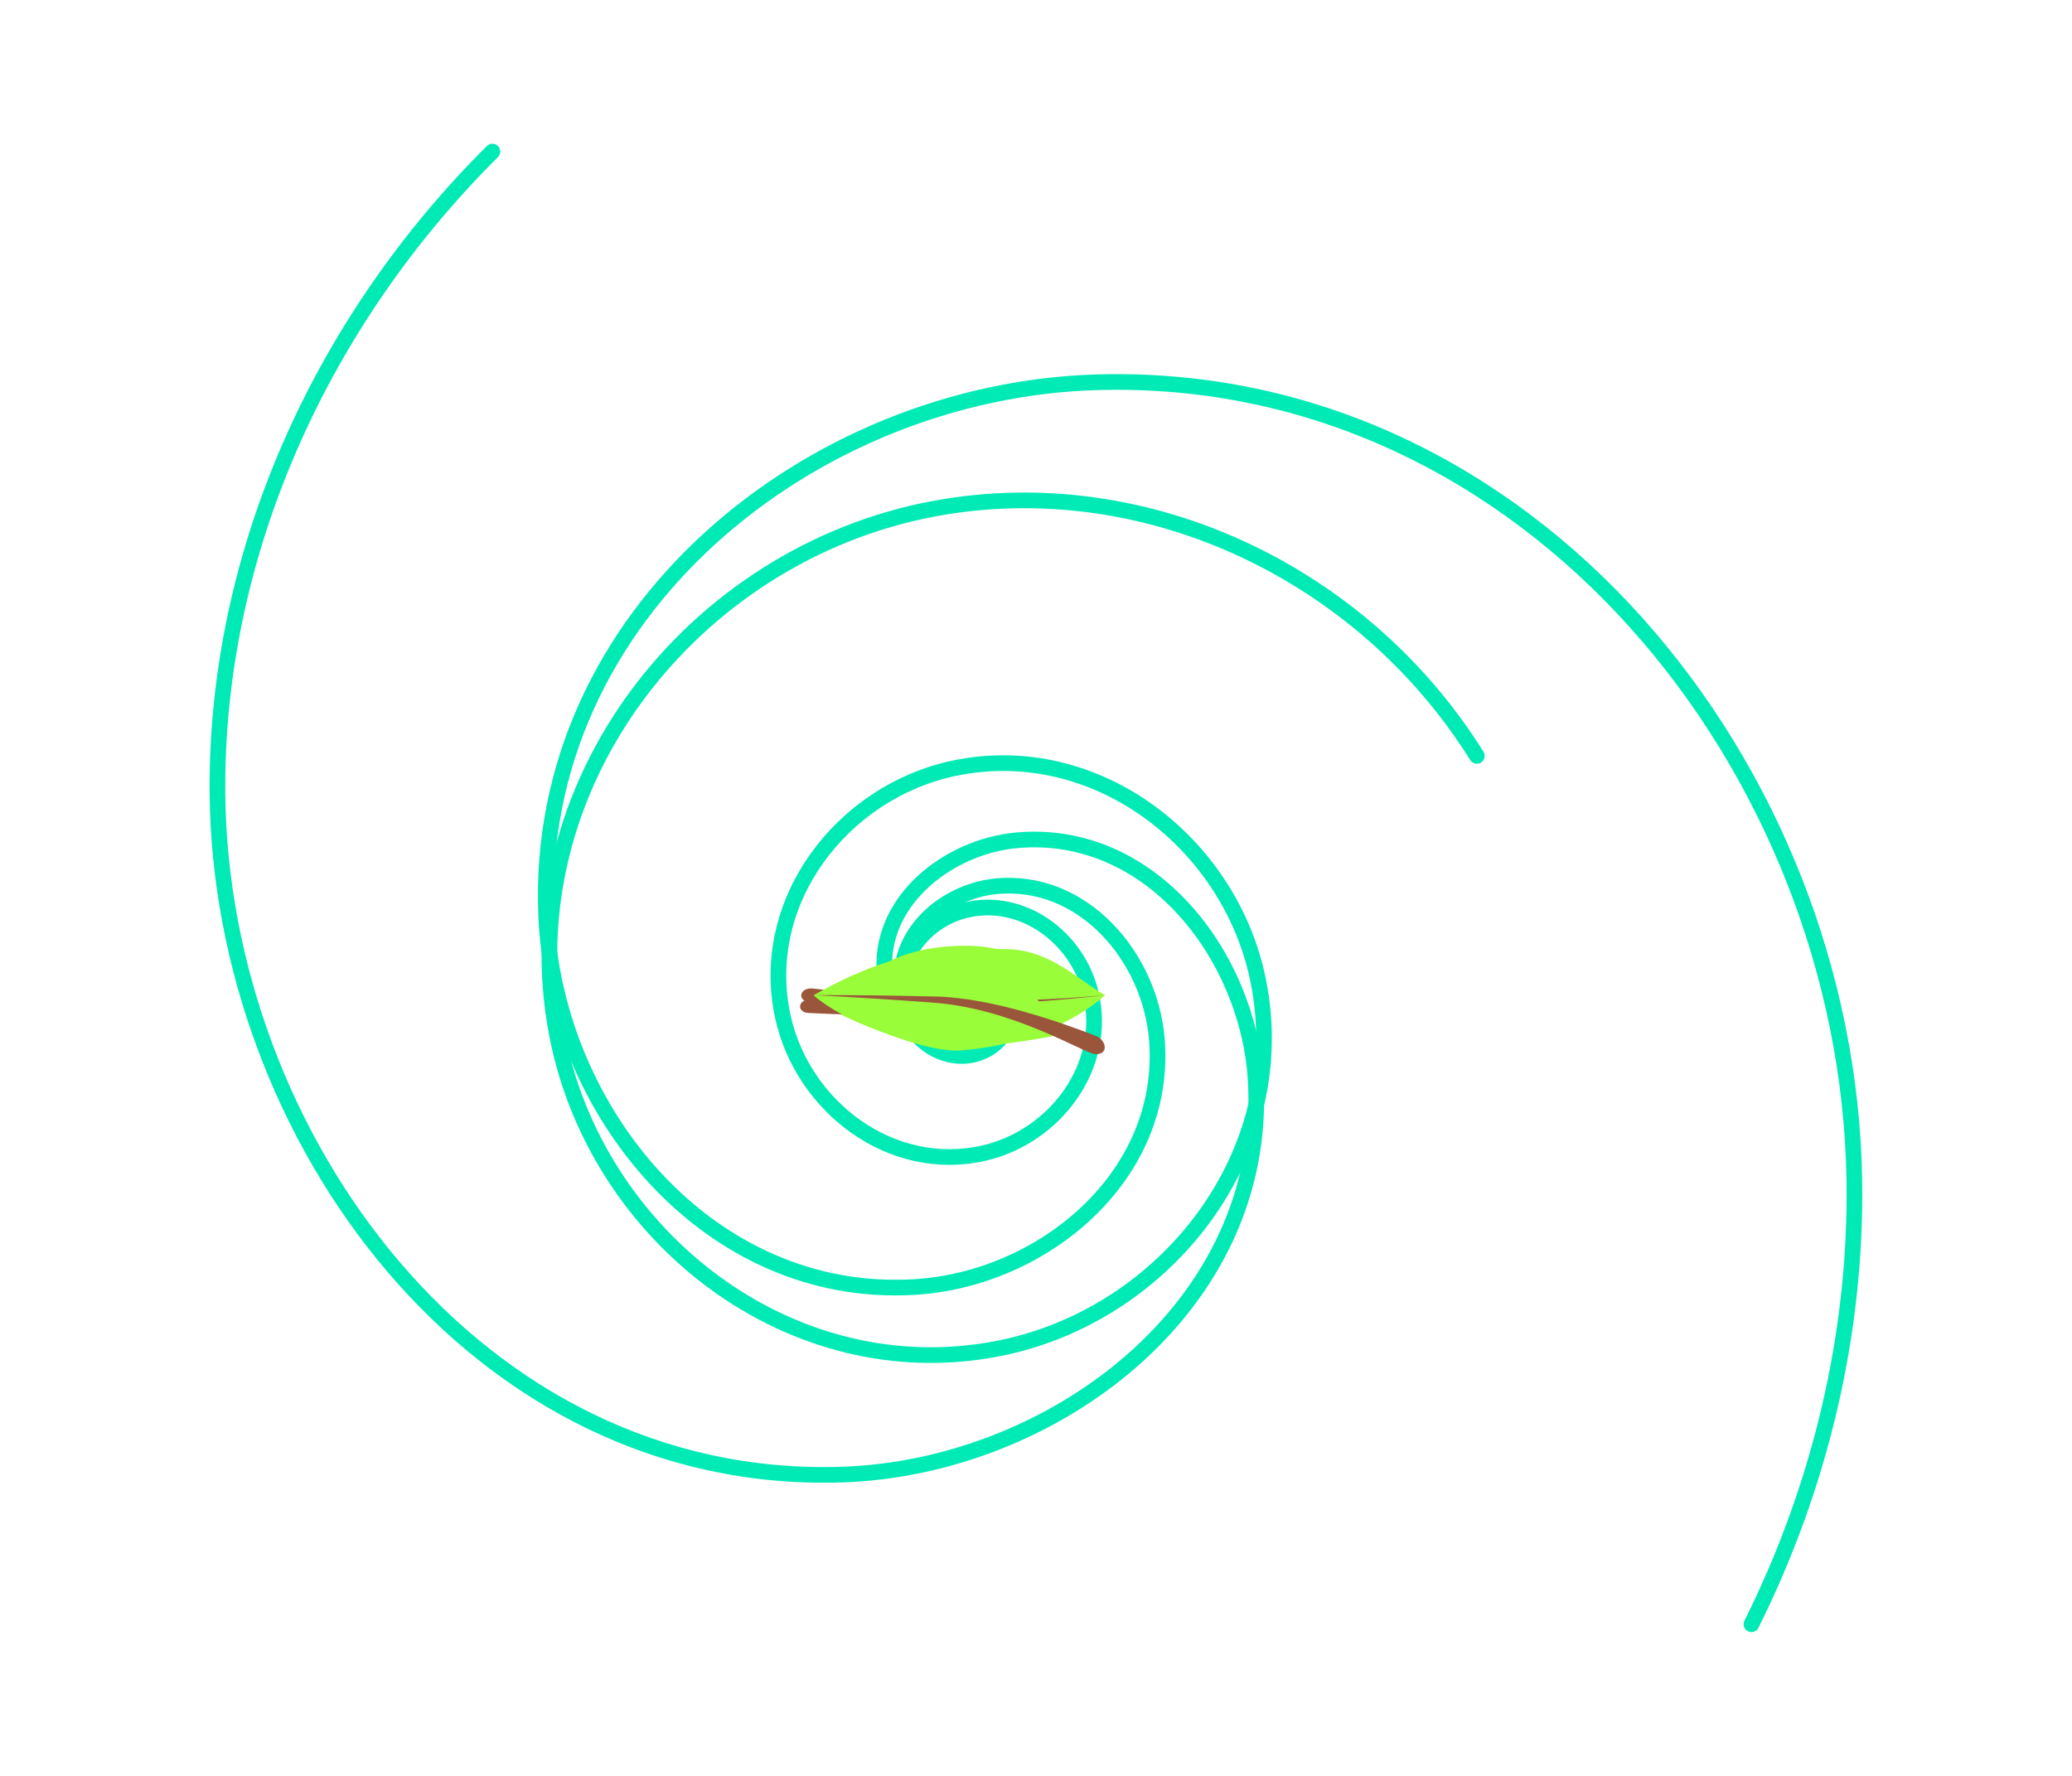
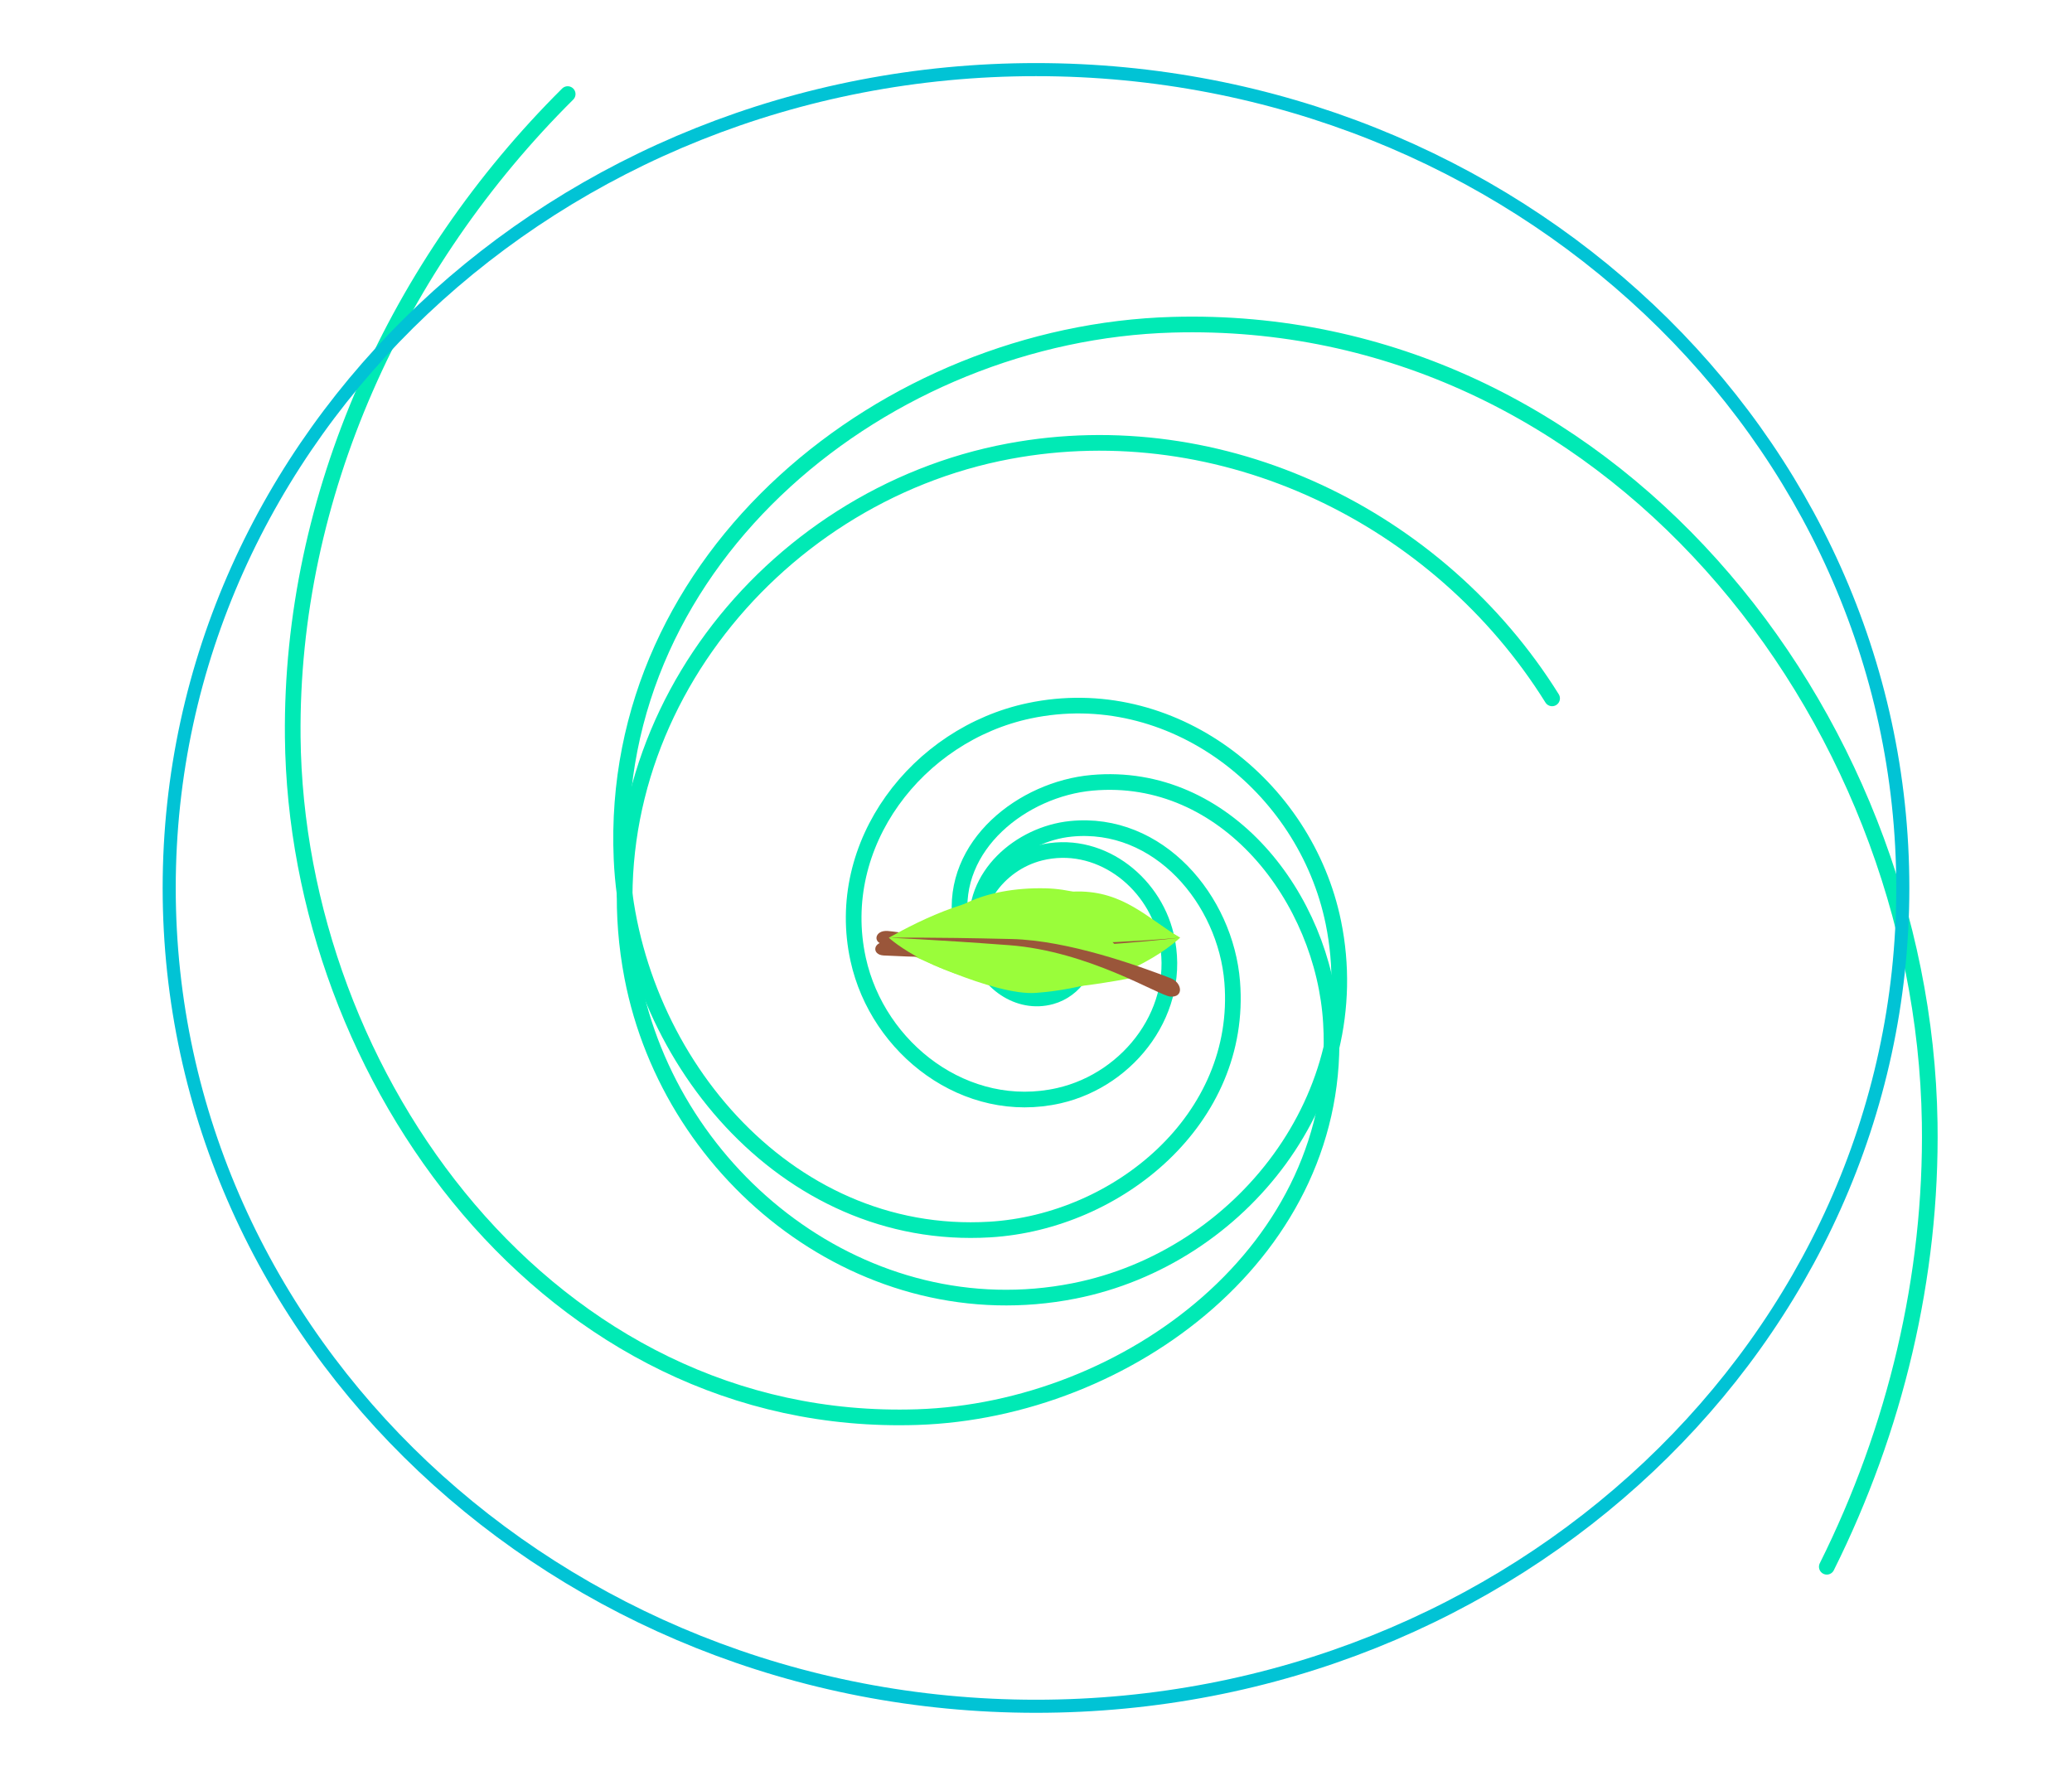
- <svg xmlns="http://www.w3.org/2000/svg" width="35mm" height="30mm" version="1.1" viewBox="0 0 35 30">
-   <g transform="translate(3.5407 2.4289)">
-     <g fill="none" stroke="#00eab5" stroke-linecap="round">
-       <path transform="matrix(.26458 0 0 .26458 -26.874 2.3479)" d="m150.25 45.936c1e-5 9.8e-5 -3.1e-4 2.6e-5 -3.2e-4 2.4e-5 -2e-3 -5.63e-4 -6.3e-4 -0.003 0-0.004 5e-3 -0.007 0.015-0.002 0.019 0.003 0.017 0.018 2e-3 0.045-0.015 0.057-0.046 0.033-0.107-0.003-0.132-0.046-0.057-0.099 0.016-0.216 0.108-0.261 0.185-0.09 0.391 0.044 0.464 0.216 0.134 0.315-0.093 0.653-0.389 0.766-0.502 0.192-1.025-0.17-1.19-0.644-0.264-0.76 0.283-1.534 1.004-1.765 1.102-0.353 2.208 0.442 2.521 1.493 0.46 1.546-0.658 3.078-2.136 3.49-2.108 0.588-4.175-0.939-4.707-2.962-0.738-2.806 1.3-5.535 3.999-6.208 3.66-0.914 7.194 1.75 8.034 5.279 1.116 4.689-2.305 9.191-6.837 10.223-5.916 1.348-11.566-2.978-12.82-8.705-1.611-7.362 3.783-14.363 10.923-15.869 9.051-1.909 17.626 4.735 19.418 13.527 2.243 11.006-5.852 21.401-16.558 23.515-13.255 2.617-25.736-7.148-28.21-20.058-3.032-15.821 8.643-30.681 24.071-33.557 13.585-2.532 27.422 4.178 34.66 15.782" />
-       <path transform="matrix(.26458 0 0 .26458 -26.874 2.3479)" d="m150.25 45.936c-1.4e-4 -6.9e-5 1e-4 -4.21e-4 1.3e-4 -4.56e-4 2e-3 -0.002 6e-3 9.99e-4 7e-3 0.002 0.011 0.014-7e-3 0.033-0.018 0.039-0.062 0.035-0.13-0.034-0.152-0.086-0.084-0.203 0.124-0.394 0.299-0.448 0.538-0.167 0.999 0.365 1.109 0.836 0.288 1.234-0.907 2.225-2.006 2.417-2.545 0.445-4.495-1.996-4.789-4.29-0.619-4.833 3.997-8.411 8.398-8.808 8.597-0.776 14.795 7.43 15.26 15.325 0.854 14.5-13.004 24.739-26.417 25.174-23.401 0.759-39.652-21.656-39.867-43.435-0.153-15.419 6.696-30.254 17.553-41.038" />
-       <path transform="matrix(.26458 0 0 .26458 -27.444 -.057613)" d="m152.4 55.028c5e-5 2.6e-5 -3e-5 1.5e-4 -4e-5 1.68e-4 -5.1e-4 6.5e-4 -2e-3 -1.81e-4 -2e-3 -5.74e-4 -3e-3 -0.004 1e-3 -0.009 4e-3 -0.011 0.016-0.01 0.034 0.007 0.041 0.02 0.024 0.05-0.025 0.101-0.069 0.118-0.131 0.049-0.254-0.074-0.288-0.19-0.09-0.298 0.186-0.561 0.453-0.625 0.612-0.149 1.127 0.412 1.236 0.966 0.228 1.16-0.829 2.103-1.889 2.271-2.062 0.327-3.693-1.548-3.936-3.447-0.444-3.477 2.721-6.173 5.944-6.5 5.614-0.57 9.896 4.547 10.31 9.781 0.692 8.737-7.288 15.311-15.475 15.802-13.175 0.79-22.977-11.274-23.513-23.672-0.835-19.332 16.913-33.578 35.174-34.097 27.694-0.788 47.94 24.707 48.343 50.956 0.151 9.807-2.197 19.578-6.569 28.344" />
+ <svg xmlns="http://www.w3.org/2000/svg" width="35mm" height="30mm" version="1.1" viewBox="0 0 35 30" id="svg840">
+   <defs id="defs844" />
+   <g id="g13528" transform="translate(4.811729,1.457324)">
+     <path style="fill:none;fill-rule:evenodd;stroke:#00eab5;stroke-width:1;stroke-linecap:round;stroke-miterlimit:4;stroke-dasharray:none;stroke-opacity:1" id="path1078" d="m 150.25,45.936 c 10e-6,9.8e-5 -3.1e-4,2.6e-5 -3.2e-4,2.4e-5 -0.002,-5.63e-4 -6.3e-4,-0.003 0,-0.004 0.005,-0.007 0.015,-0.002 0.019,0.003 0.017,0.018 0.002,0.045 -0.015,0.057 -0.046,0.033 -0.107,-0.003 -0.132,-0.046 -0.057,-0.099 0.016,-0.216 0.108,-0.261 0.185,-0.09 0.391,0.044 0.464,0.216 0.134,0.315 -0.093,0.653 -0.389,0.766 -0.502,0.192 -1.025,-0.17 -1.19,-0.644 -0.264,-0.76 0.283,-1.534 1.004,-1.765 1.102,-0.353 2.208,0.442 2.521,1.493 0.46,1.546 -0.658,3.078 -2.136,3.49 -2.108,0.588 -4.175,-0.939 -4.707,-2.962 -0.738,-2.806 1.3,-5.535 3.999,-6.208 3.66,-0.914 7.194,1.75 8.033,5.279 1.116,4.689 -2.305,9.191 -6.837,10.223 -5.916,1.348 -11.566,-2.978 -12.82,-8.705 -1.611,-7.362 3.783,-14.363 10.923,-15.869 9.051,-1.909 17.626,4.735 19.418,13.527 2.243,11.006 -5.852,21.401 -16.558,23.515 -13.255,2.617 -25.736,-7.148 -28.21,-20.058 -3.032,-15.821 8.643,-30.681 24.071,-33.557 13.585,-2.532 27.422,4.179 34.66,15.782" transform="matrix(0.2645833,0,0,0.2645833,-26.87391,2.347862)" />
+     <path style="fill:none;fill-rule:evenodd;stroke:#00eab5;stroke-linecap:round;stroke-opacity:1" id="path1168" d="m 150.25,45.936 c -1.4e-4,-6.9e-5 10e-5,-4.21e-4 1.3e-4,-4.56e-4 0.002,-0.002 0.006,9.99e-4 0.007,0.002 0.011,0.014 -0.007,0.033 -0.018,0.039 -0.062,0.035 -0.13,-0.034 -0.152,-0.086 -0.084,-0.203 0.124,-0.394 0.299,-0.448 0.538,-0.167 0.999,0.365 1.109,0.836 0.288,1.235 -0.907,2.226 -2.006,2.418 -2.545,0.445 -4.495,-1.996 -4.789,-4.29 -0.619,-4.833 3.997,-8.411 8.398,-8.808 8.597,-0.776 14.795,7.43 15.26,15.325 0.854,14.5 -13.004,24.739 -26.417,25.174 -23.401,0.759 -39.652,-21.656 -39.867,-43.435 -0.153,-15.419 6.696,-30.254 17.553,-41.038" transform="matrix(0.2645833,0,0,0.2645833,-26.87391,2.347862)" />
+     <path style="fill:none;fill-rule:evenodd;stroke:#00eab5;stroke-linecap:round;stroke-opacity:1" id="path1609" d="m 152.403,55.028 c 5e-5,2.6e-5 -3e-5,1.5e-4 -4e-5,1.68e-4 -5.1e-4,6.5e-4 -0.002,-1.81e-4 -0.002,-5.74e-4 -0.003,-0.004 0.001,-0.009 0.004,-0.011 0.016,-0.01 0.034,0.007 0.041,0.02 0.024,0.05 -0.025,0.101 -0.069,0.118 -0.131,0.049 -0.254,-0.074 -0.288,-0.19 -0.09,-0.298 0.186,-0.561 0.453,-0.625 0.612,-0.149 1.127,0.412 1.236,0.966 0.228,1.16 -0.829,2.103 -1.889,2.271 -2.062,0.327 -3.693,-1.548 -3.936,-3.447 -0.444,-3.477 2.721,-6.173 5.944,-6.5 5.614,-0.57 9.896,4.547 10.31,9.781 0.692,8.737 -7.288,15.311 -15.475,15.802 -13.175,0.79 -22.977,-11.274 -23.513,-23.672 -0.835,-19.332 16.913,-33.578 35.174,-34.097 27.694,-0.788 47.94,24.707 48.343,50.956 0.151,9.807 -2.197,19.578 -6.569,28.344" transform="matrix(0.2645833,0,0,0.2645833,-27.44363,-0.05761287)" />
+     <g id="g13454" transform="translate(-34.84096,-3.016515)">
+       <path d="m 45.293,17.628 c 0,0 1.516,0.757 2.234,0.704 1.621,-0.12 2.435,-0.932 2.435,-0.932 -0.544,-0.328 -0.956,-0.786 -1.732,-0.781 -0.784,0.005 -1.26,0.489 -1.956,0.786 -0.319,0.136 -0.981,0.224 -0.981,0.224 z" id="path832" style="fill:#9afd3a;stroke-width:0.347" />
+       <path style="fill:#9a563a;fill-opacity:1;stroke:none;stroke-width:0.236;stroke-linecap:butt;stroke-linejoin:miter;stroke-miterlimit:4;stroke-dasharray:none;stroke-opacity:1" d="m 49.962,17.4 c 0,0 -1.774,0.375 -3.097,0.276 -1.348,-0.101 -1.664,-0.187 -1.857,-0.203 -0.231,-0.02 -0.264,0.216 -0.052,0.227 0.518,0.028 1.019,0.032 1.979,0.054 1.442,0.034 3.026,-0.354 3.026,-0.354 z" id="path5038-4" />
    </g>
-     <g transform="translate(-34.841 -3.0165)">
-       <path d="m45.293 17.628s1.516 0.757 2.234 0.704c1.621-0.12 2.436-0.932 2.436-0.932-0.544-0.328-0.956-0.786-1.732-0.781-0.784 0.005-1.26 0.489-1.956 0.786-0.319 0.136-0.981 0.224-0.981 0.224z" fill="#9afd3a" stroke-width=".347" />
-       <path d="m49.962 17.4s-1.774 0.375-3.096 0.276c-1.348-0.101-1.664-0.187-1.857-0.203-0.231-0.02-0.264 0.216-0.052 0.227 0.518 0.028 1.019 0.032 1.979 0.054 1.442 0.034 3.026-0.354 3.026-0.354z" fill="#9a563a" />
+     <g id="g13450" transform="translate(-27.25393,-0.9351169)">
+       <path d="m 40.03,16.114 c 1.119,0 2.345,-0.796 2.345,-0.796 -0.636,-0.384 -1.512,-0.817 -2.275,-0.834 -2.095,-0.045 -2.884,1.572 -0.071,1.63 2e-6,0 5e-6,0 5e-6,0 z" id="path836" style="fill:#9afd3a;stroke-width:0.406" />
+       <path style="fill:#9a563a;fill-opacity:1;stroke:none;stroke-width:0.236;stroke-linecap:butt;stroke-linejoin:miter;stroke-miterlimit:4;stroke-dasharray:none;stroke-opacity:1" d="m 42.375,15.318 c 0,0 -1.764,0.169 -3.087,0.07 -1.348,-0.101 -1.654,-0.166 -1.847,-0.183 -0.231,-0.02 -0.264,0.216 -0.052,0.227 0.518,0.028 0.977,0.027 1.938,0.05 1.442,0.034 3.049,-0.164 3.049,-0.164 z" id="path5038" />
    </g>
-     <g transform="translate(-27.254 -.93512)">
-       <path d="m40.03 16.114c1.119 0 2.345-0.796 2.345-0.796-0.636-0.384-1.512-0.817-2.275-0.834-2.095-0.045-2.884 1.572-0.071 1.63h5e-6z" fill="#9afd3a" stroke-width=".406" />
-       <path d="m42.375 15.318s-1.764 0.169-3.087 0.07c-1.348-0.101-1.654-0.166-1.847-0.183-0.231-0.02-0.264 0.216-0.052 0.227 0.518 0.028 0.977 0.027 1.938 0.05 1.442 0.034 3.049-0.164 3.049-0.164z" fill="#9a563a" />
-     </g>
-     <g transform="matrix(-1 0 0 1 48.324 -4.3594)">
-       <path d="m33.88 19.394s1.15 0.251 1.853 0.203c1.591-0.11 2.389-0.854 2.389-0.854-0.534-0.3-1.568-0.823-2.387-0.684-0.769 0.13-1.291 0.526-1.856 1.336z" fill="#9afd3a" stroke-width=".405" />
-       <path d="m38.123 18.743s-0.709 0.027-2.032 0.126c-1.348 0.101-2.53 0.852-2.723 0.868-0.231 0.02-0.205-0.234-0.007-0.31 0.54-0.208 1.727-0.639 2.687-0.662 1.442-0.034 2.075-0.022 2.075-0.022z" fill="#9a563a" />
+     <g id="g13446" transform="matrix(-1,0,0,1,48.32412,-4.359395)">
+       <path d="m 33.88,19.394 c 0,0 1.15,0.251 1.853,0.203 1.591,-0.11 2.389,-0.854 2.389,-0.854 -0.534,-0.3 -1.568,-0.823 -2.387,-0.684 -0.769,0.13 -1.291,0.526 -1.856,1.336 z" id="path834" style="fill:#9afd3a;stroke-width:0.405" />
+       <path style="fill:#9a563a;fill-opacity:1;stroke:none;stroke-width:0.236;stroke-linecap:butt;stroke-linejoin:miter;stroke-miterlimit:4;stroke-dasharray:none;stroke-opacity:1" d="m 38.123,18.743 c 0,0 -0.709,0.027 -2.032,0.126 -1.348,0.101 -2.53,0.852 -2.723,0.868 -0.231,0.02 -0.205,-0.234 -0.007,-0.31 0.54,-0.208 1.727,-0.639 2.687,-0.662 1.442,-0.034 2.075,-0.022 2.075,-0.022 z" id="path5038-2" />
    </g>
  </g>
+   <ellipse style="fill:none;fill-opacity:1;fill-rule:evenodd;stroke:#01c3d5;stroke-width:0.221;stroke-linecap:round;stroke-linejoin:round;stroke-miterlimit:4;stroke-dasharray:none;stroke-opacity:1;paint-order:stroke fill markers" id="path13600" cx="17.5" cy="15" rx="14.642" ry="13.824" />
</svg>
